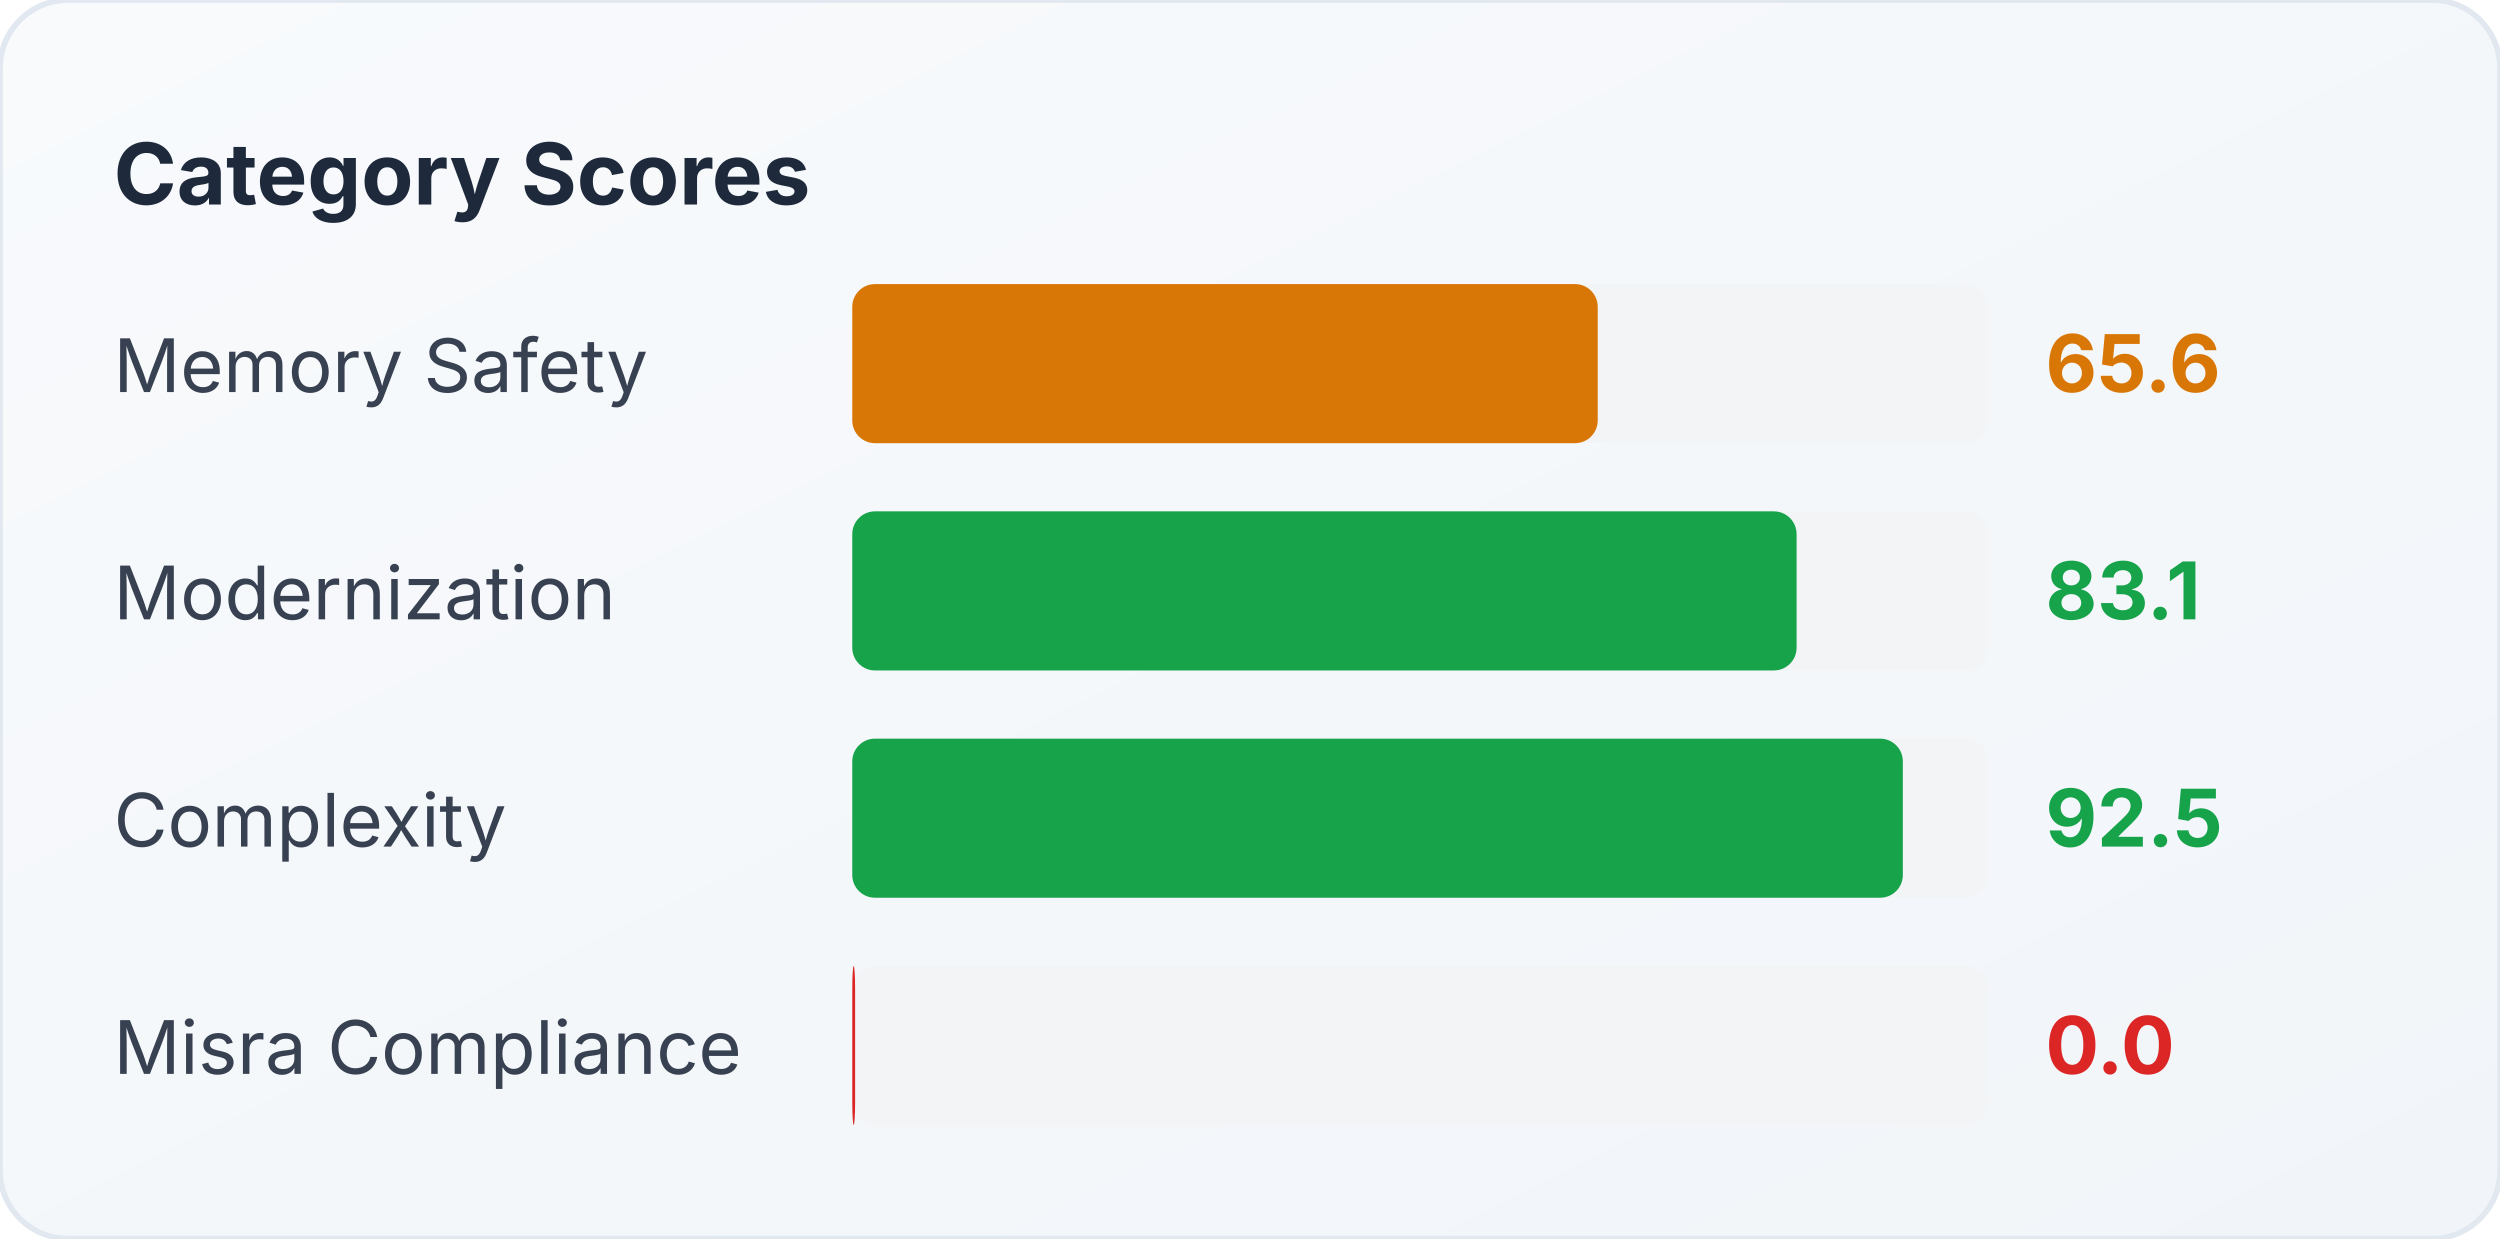
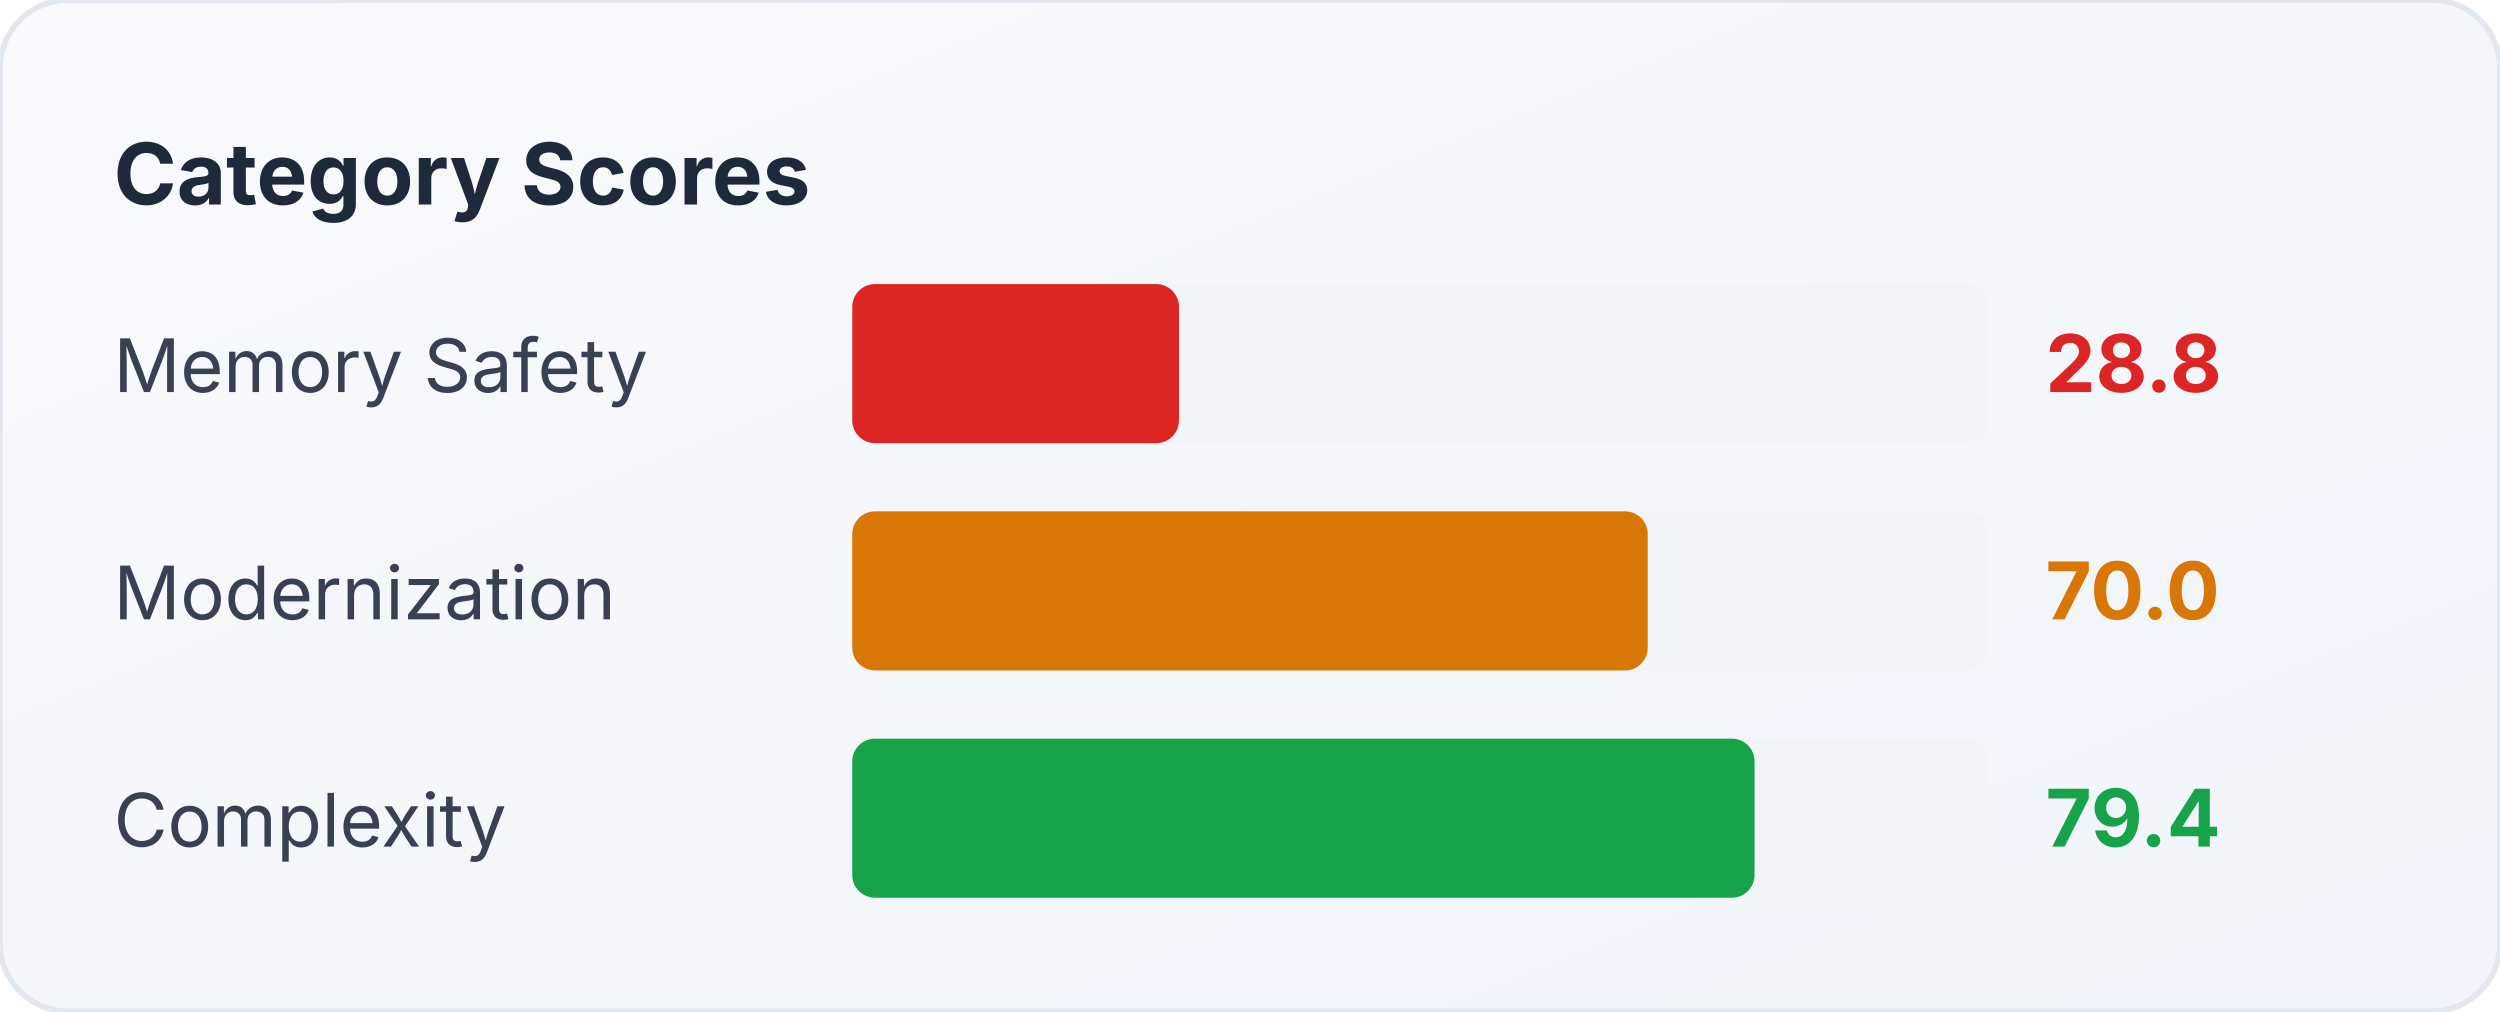
- <svg xmlns="http://www.w3.org/2000/svg" viewBox="0 0 440 218" width="440" height="218">
+ <svg xmlns="http://www.w3.org/2000/svg" viewBox="0 0 440 178" width="440" height="178">
  <defs>
    <linearGradient id="bg-grad2" x1="0" y1="0" x2="1" y2="1">
      <stop offset="0%" stop-color="#f8fafc" />
      <stop offset="100%" stop-color="#f1f5f9" />
    </linearGradient>
  </defs>
-   <rect width="440" height="218" rx="12" fill="url(#bg-grad2)" stroke="#e2e8f0" stroke-width="1" />
+   <rect width="440" height="178" rx="12" fill="url(#bg-grad2)" stroke="#e2e8f0" stroke-width="1" />
  <text x="20" y="36" font-family="system-ui, -apple-system, sans-serif" font-size="15" font-weight="700" fill="#1e293b">Category Scores</text>
  <text x="20" y="69.0" font-family="system-ui, -apple-system, sans-serif" font-size="13" fill="#374151">Memory Safety</text>
  <rect x="150" y="50" width="200" height="28" rx="4" fill="#f3f4f6" />
-   <rect x="150" y="50" width="131.2" height="28" rx="4" fill="#d97706" />
-   <text x="360" y="69.0" font-family="system-ui, -apple-system, sans-serif" font-size="14" font-weight="700" fill="#d97706">65.6</text>
+   <rect x="150" y="50" width="57.5" height="28" rx="4" fill="#dc2626" />
+   <text x="360" y="69.0" font-family="system-ui, -apple-system, sans-serif" font-size="14" font-weight="700" fill="#dc2626">28.8</text>
  <text x="20" y="109.0" font-family="system-ui, -apple-system, sans-serif" font-size="13" fill="#374151">Modernization</text>
  <rect x="150" y="90" width="200" height="28" rx="4" fill="#f3f4f6" />
-   <rect x="150" y="90" width="166.2" height="28" rx="4" fill="#16a34a" />
-   <text x="360" y="109.0" font-family="system-ui, -apple-system, sans-serif" font-size="14" font-weight="700" fill="#16a34a">83.1</text>
+   <rect x="150" y="90" width="140.0" height="28" rx="4" fill="#d97706" />
+   <text x="360" y="109.0" font-family="system-ui, -apple-system, sans-serif" font-size="14" font-weight="700" fill="#d97706">70.0</text>
  <text x="20" y="149.0" font-family="system-ui, -apple-system, sans-serif" font-size="13" fill="#374151">Complexity</text>
  <rect x="150" y="130" width="200" height="28" rx="4" fill="#f3f4f6" />
-   <rect x="150" y="130" width="184.9" height="28" rx="4" fill="#16a34a" />
-   <text x="360" y="149.0" font-family="system-ui, -apple-system, sans-serif" font-size="14" font-weight="700" fill="#16a34a">92.5</text>
-   <text x="20" y="189.0" font-family="system-ui, -apple-system, sans-serif" font-size="13" fill="#374151">Misra Compliance</text>
-   <rect x="150" y="170" width="200" height="28" rx="4" fill="#f3f4f6" />
-   <rect x="150" y="170" width="0.5" height="28" rx="4" fill="#dc2626" />
-   <text x="360" y="189.0" font-family="system-ui, -apple-system, sans-serif" font-size="14" font-weight="700" fill="#dc2626">0.0</text>
+   <rect x="150" y="130" width="158.8" height="28" rx="4" fill="#16a34a" />
+   <text x="360" y="149.0" font-family="system-ui, -apple-system, sans-serif" font-size="14" font-weight="700" fill="#16a34a">79.4</text>
</svg>
